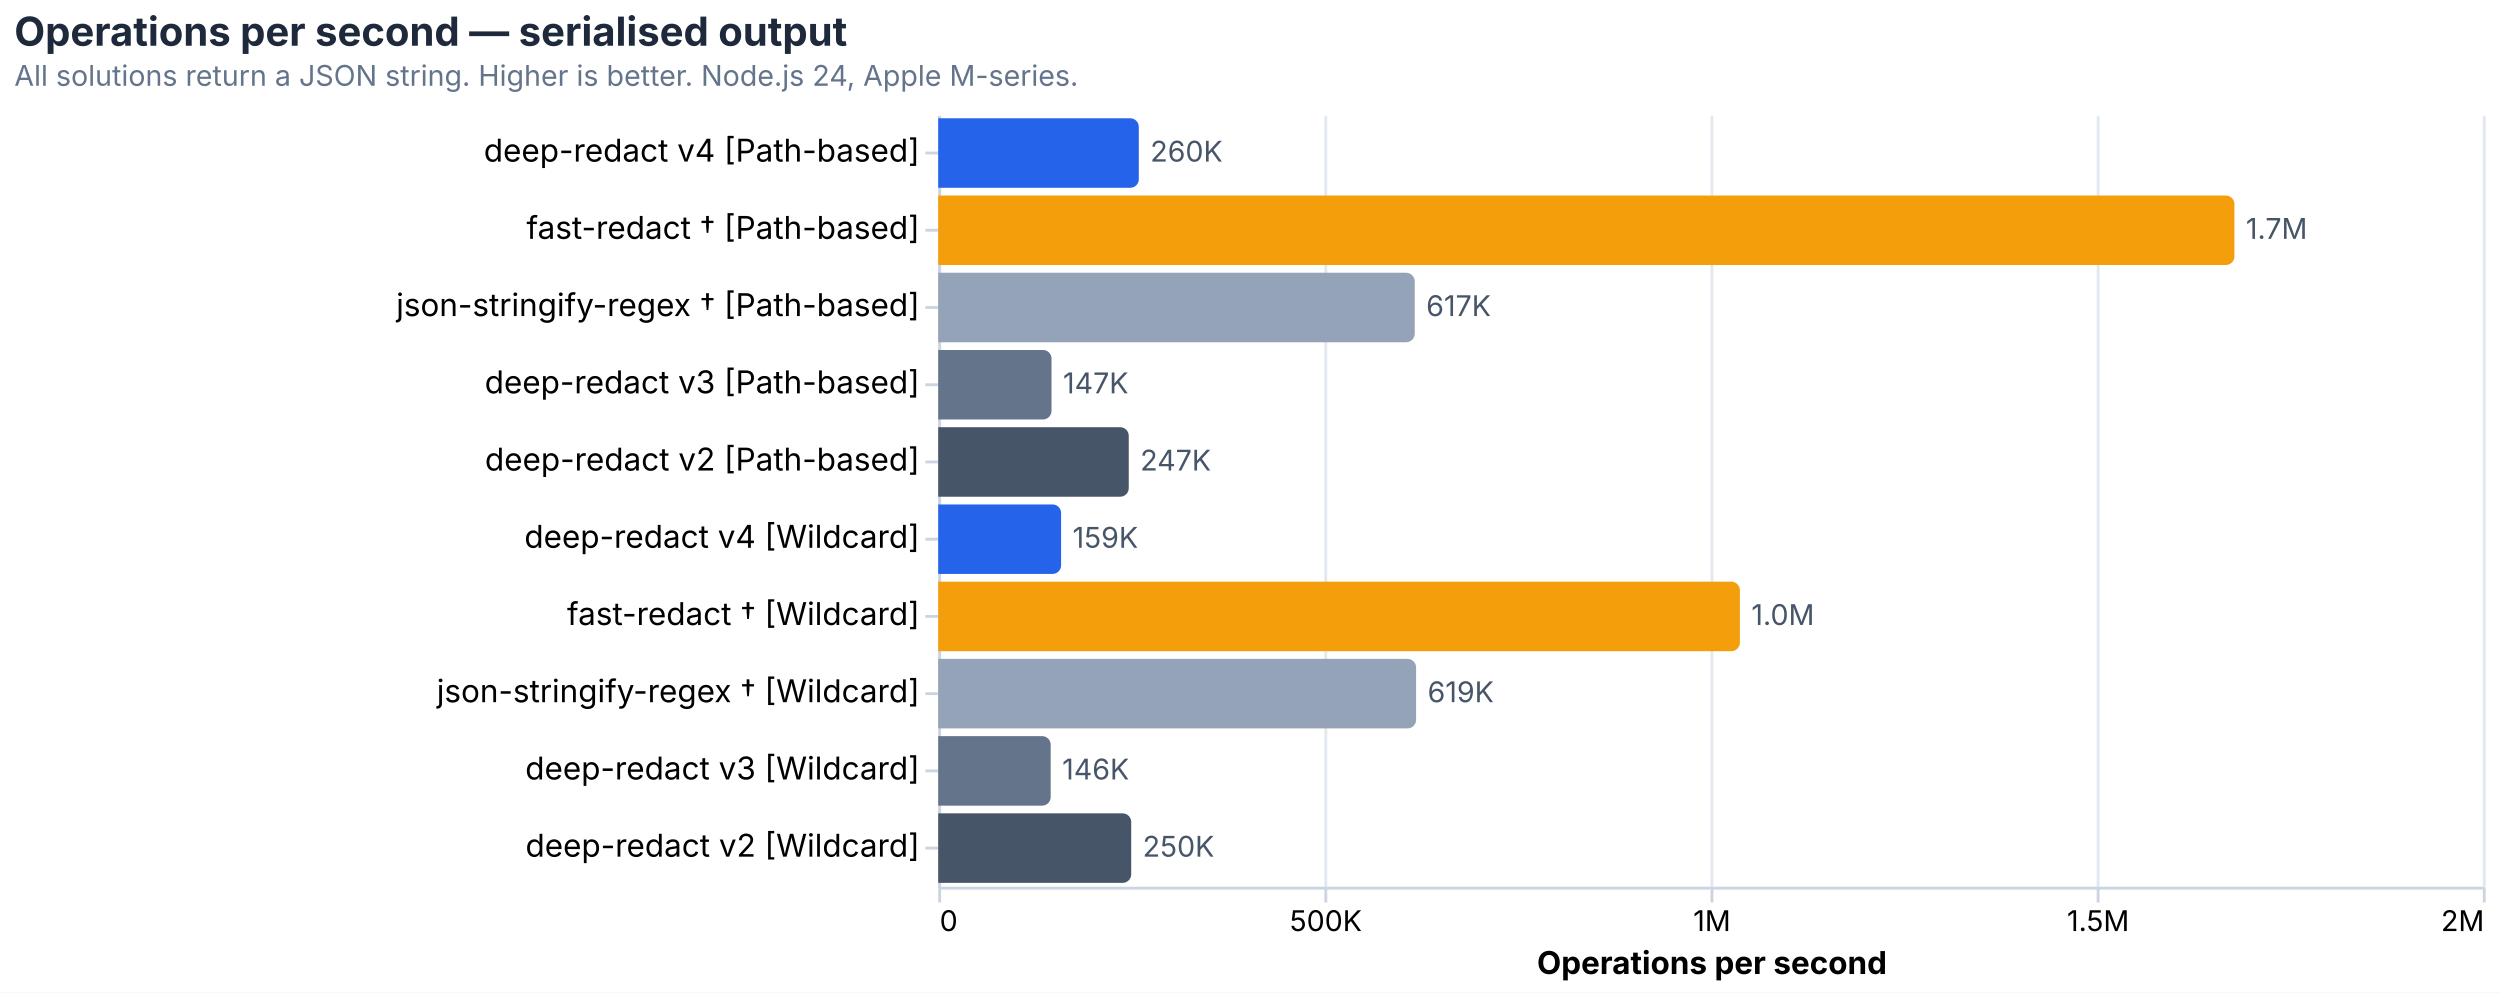
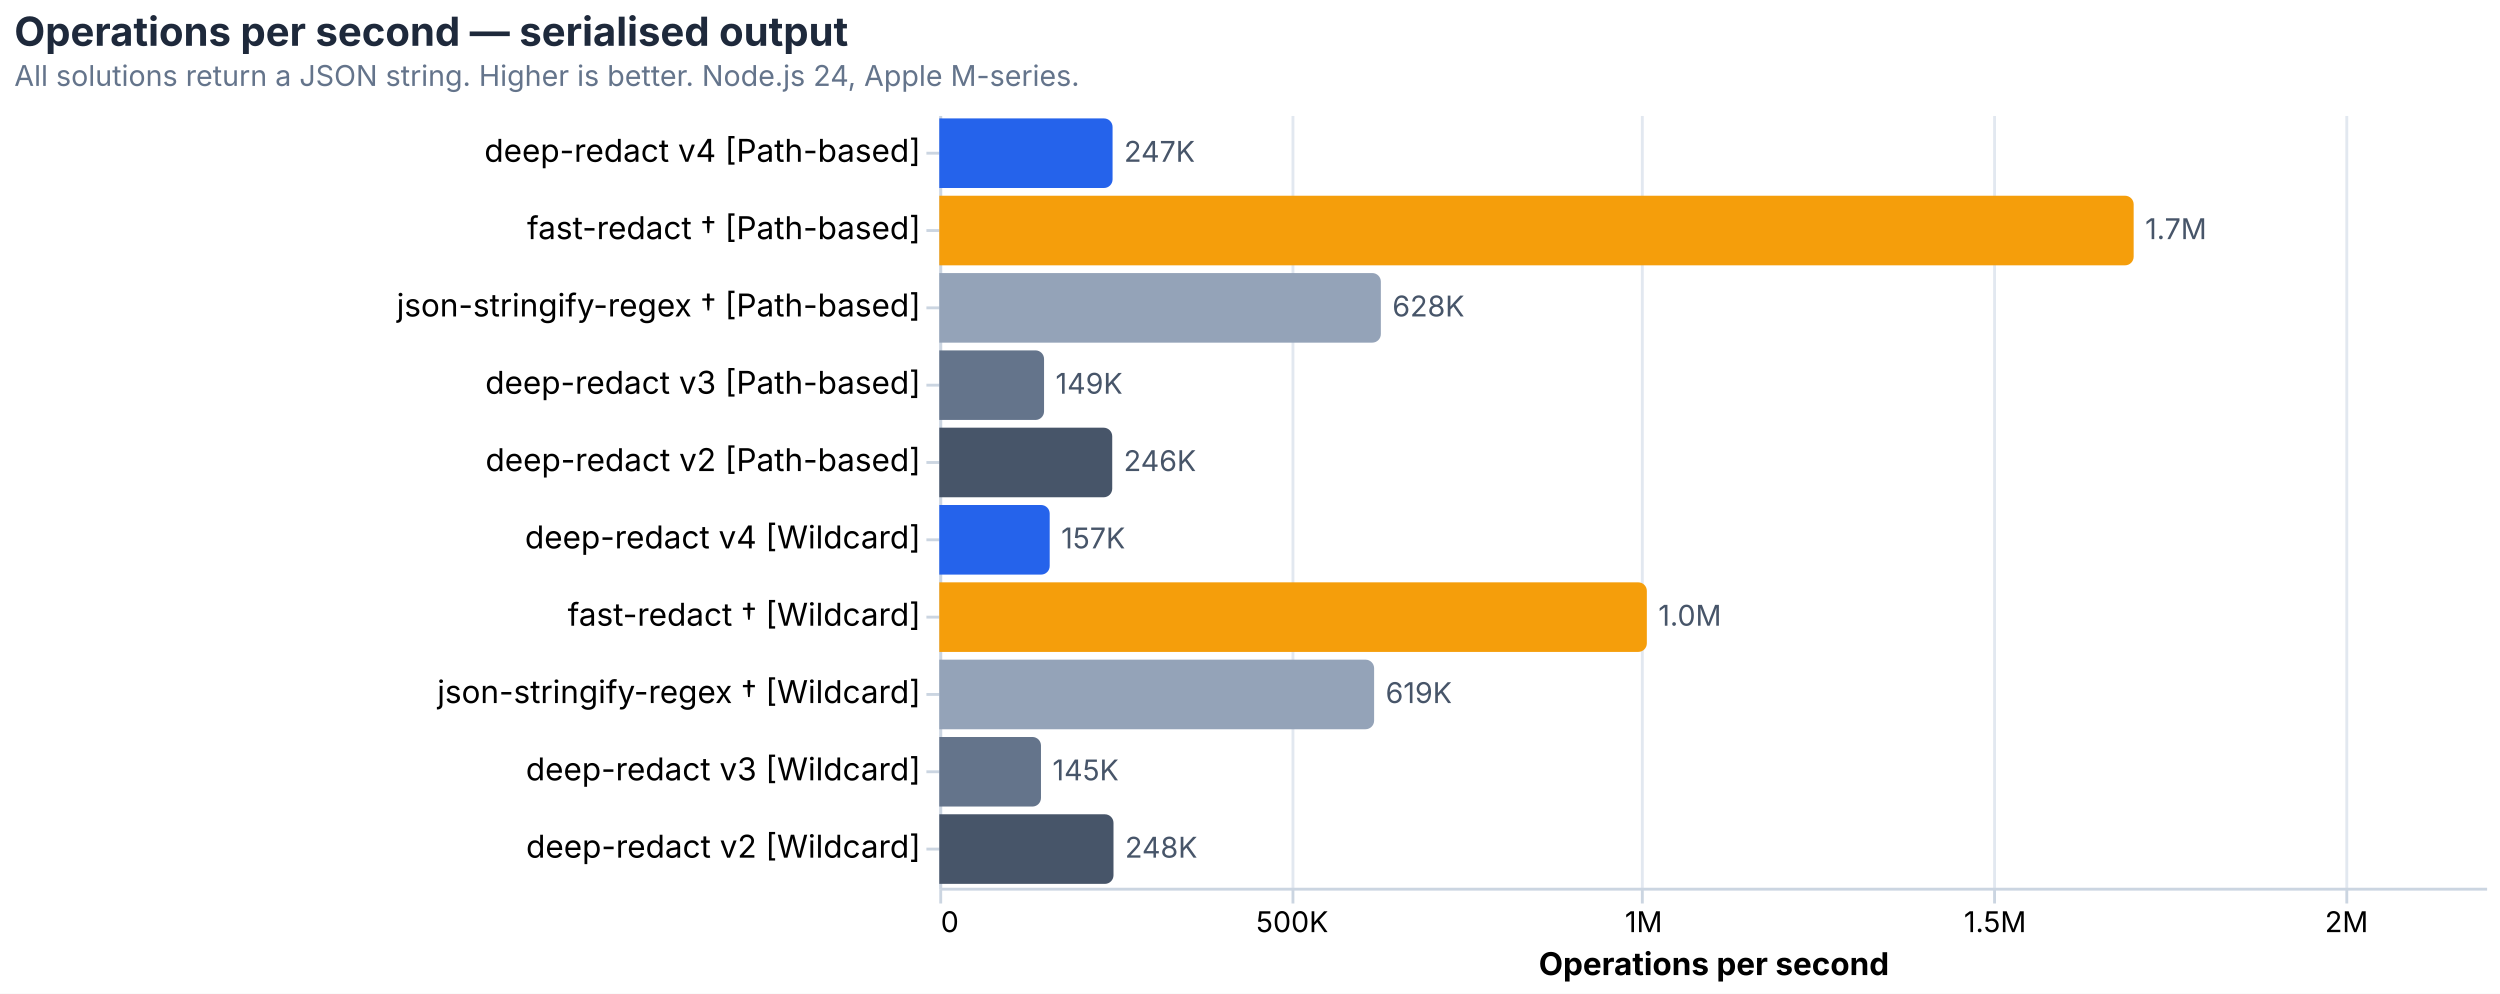
- <svg xmlns="http://www.w3.org/2000/svg" version="1.1" class="marks" width="874" height="347" viewBox="0 0 874 347">
-   <rect width="874" height="347" fill="white" />
+ <svg xmlns="http://www.w3.org/2000/svg" version="1.1" class="marks" width="873" height="347" viewBox="0 0 873 347">
+   <rect width="873" height="347" fill="white" />
  <g fill="none" stroke-miterlimit="10" transform="translate(328,40)">
    <g class="mark-group role-frame root" role="graphics-object" aria-roledescription="group mark container">
      <g transform="translate(0,0)">
        <path class="background" aria-hidden="true" d="M0,0h540v270h-540Z" />
        <g>
          <g class="mark-group role-axis" aria-hidden="true">
            <g transform="translate(0.5,270.5)">
              <path class="background" aria-hidden="true" d="M0,0h0v0h0Z" pointer-events="none" />
              <g>
                <g class="mark-rule role-axis-grid" pointer-events="none">
                  <line transform="translate(0,0)" x2="0" y2="-270" stroke="#e2e8f0" stroke-width="1" opacity="1" />
-                   <line transform="translate(135,0)" x2="0" y2="-270" stroke="#e2e8f0" stroke-width="1" opacity="1" />
-                   <line transform="translate(270,0)" x2="0" y2="-270" stroke="#e2e8f0" stroke-width="1" opacity="1" />
-                   <line transform="translate(405,0)" x2="0" y2="-270" stroke="#e2e8f0" stroke-width="1" opacity="1" />
-                   <line transform="translate(540,0)" x2="0" y2="-270" stroke="#e2e8f0" stroke-width="1" opacity="1" />
+                   <line transform="translate(123,0)" x2="0" y2="-270" stroke="#e2e8f0" stroke-width="1" opacity="1" />
+                   <line transform="translate(245,0)" x2="0" y2="-270" stroke="#e2e8f0" stroke-width="1" opacity="1" />
+                   <line transform="translate(368,0)" x2="0" y2="-270" stroke="#e2e8f0" stroke-width="1" opacity="1" />
+                   <line transform="translate(491,0)" x2="0" y2="-270" stroke="#e2e8f0" stroke-width="1" opacity="1" />
                </g>
              </g>
              <path class="foreground" aria-hidden="true" d="" pointer-events="none" display="none" />
            </g>
          </g>
-           <g class="mark-group role-axis" role="graphics-symbol" aria-roledescription="axis" aria-label="X-axis titled 'Operations per second' for a linear scale with values from 0 to 2,000,000">
+           <g class="mark-group role-axis" role="graphics-symbol" aria-roledescription="axis" aria-label="X-axis titled 'Operations per second' for a linear scale with values from 0 to 2,200,000">
            <g transform="translate(0.5,270.5)">
              <path class="background" aria-hidden="true" d="M0,0h0v0h0Z" pointer-events="none" />
              <g>
                <g class="mark-rule role-axis-tick" pointer-events="none">
                  <line transform="translate(0,0)" x2="0" y2="5" stroke="#cbd5e1" stroke-width="1" opacity="1" />
-                   <line transform="translate(135,0)" x2="0" y2="5" stroke="#cbd5e1" stroke-width="1" opacity="1" />
-                   <line transform="translate(270,0)" x2="0" y2="5" stroke="#cbd5e1" stroke-width="1" opacity="1" />
-                   <line transform="translate(405,0)" x2="0" y2="5" stroke="#cbd5e1" stroke-width="1" opacity="1" />
-                   <line transform="translate(540,0)" x2="0" y2="5" stroke="#cbd5e1" stroke-width="1" opacity="1" />
+                   <line transform="translate(123,0)" x2="0" y2="5" stroke="#cbd5e1" stroke-width="1" opacity="1" />
+                   <line transform="translate(245,0)" x2="0" y2="5" stroke="#cbd5e1" stroke-width="1" opacity="1" />
+                   <line transform="translate(368,0)" x2="0" y2="5" stroke="#cbd5e1" stroke-width="1" opacity="1" />
+                   <line transform="translate(491,0)" x2="0" y2="5" stroke="#cbd5e1" stroke-width="1" opacity="1" />
                </g>
                <g class="mark-text role-axis-label" pointer-events="none">
                  <text text-anchor="start" transform="translate(0,15)" font-family="system-ui, -apple-system, sans-serif" font-size="10px" fill="#000" opacity="1">0</text>
-                   <text text-anchor="middle" transform="translate(135,15)" font-family="system-ui, -apple-system, sans-serif" font-size="10px" fill="#000" opacity="1">500K</text>
-                   <text text-anchor="middle" transform="translate(270,15)" font-family="system-ui, -apple-system, sans-serif" font-size="10px" fill="#000" opacity="1">1M</text>
-                   <text text-anchor="middle" transform="translate(405,15)" font-family="system-ui, -apple-system, sans-serif" font-size="10px" fill="#000" opacity="1">1.5M</text>
-                   <text text-anchor="end" transform="translate(540,15)" font-family="system-ui, -apple-system, sans-serif" font-size="10px" fill="#000" opacity="1">2M</text>
+                   <text text-anchor="middle" transform="translate(122.7273,15)" font-family="system-ui, -apple-system, sans-serif" font-size="10px" fill="#000" opacity="1">500K</text>
+                   <text text-anchor="middle" transform="translate(245.4545,15)" font-family="system-ui, -apple-system, sans-serif" font-size="10px" fill="#000" opacity="1">1M</text>
+                   <text text-anchor="middle" transform="translate(368.1818,15)" font-family="system-ui, -apple-system, sans-serif" font-size="10px" fill="#000" opacity="1">1.5M</text>
+                   <text text-anchor="middle" transform="translate(490.9091,15)" font-family="system-ui, -apple-system, sans-serif" font-size="10px" fill="#000" opacity="1">2M</text>
                </g>
                <g class="mark-rule role-axis-domain" pointer-events="none">
                  <line transform="translate(0,0)" x2="540" y2="0" stroke="#cbd5e1" stroke-width="1" opacity="1" />
                </g>
                <g class="mark-text role-axis-title" pointer-events="none">
                  <text text-anchor="middle" transform="translate(270,30)" font-family="system-ui, -apple-system, sans-serif" font-size="11px" font-weight="bold" fill="#000" opacity="1">Operations per second</text>
                </g>
              </g>
              <path class="foreground" aria-hidden="true" d="" pointer-events="none" display="none" />
            </g>
          </g>
          <g class="mark-group role-axis" role="graphics-symbol" aria-roledescription="axis" aria-label="Y-axis for a discrete scale with 10 values: deep-redact v4  [Path-based], fast-redact †  [Path-based], json-stringify-regex †  [Path-based], deep-redact v3  [Path-based], deep-redact v2  [Path-based], ending with deep-redact v2  [Wildcard]">
            <g transform="translate(0.5,0.5)">
              <path class="background" aria-hidden="true" d="M0,0h0v0h0Z" pointer-events="none" />
              <g>
                <g class="mark-rule role-axis-tick" pointer-events="none">
                  <line transform="translate(0,13)" x2="-5" y2="0" stroke="#cbd5e1" stroke-width="1" opacity="1" />
                  <line transform="translate(0,40)" x2="-5" y2="0" stroke="#cbd5e1" stroke-width="1" opacity="1" />
                  <line transform="translate(0,67)" x2="-5" y2="0" stroke="#cbd5e1" stroke-width="1" opacity="1" />
                  <line transform="translate(0,94)" x2="-5" y2="0" stroke="#cbd5e1" stroke-width="1" opacity="1" />
                  <line transform="translate(0,121)" x2="-5" y2="0" stroke="#cbd5e1" stroke-width="1" opacity="1" />
                  <line transform="translate(0,148)" x2="-5" y2="0" stroke="#cbd5e1" stroke-width="1" opacity="1" />
                  <line transform="translate(0,175)" x2="-5" y2="0" stroke="#cbd5e1" stroke-width="1" opacity="1" />
                  <line transform="translate(0,202)" x2="-5" y2="0" stroke="#cbd5e1" stroke-width="1" opacity="1" />
                  <line transform="translate(0,229)" x2="-5" y2="0" stroke="#cbd5e1" stroke-width="1" opacity="1" />
                  <line transform="translate(0,256)" x2="-5" y2="0" stroke="#cbd5e1" stroke-width="1" opacity="1" />
                </g>
                <g class="mark-text role-axis-label" pointer-events="none">
                  <text text-anchor="end" transform="translate(-7,16)" font-family="system-ui, -apple-system, sans-serif" font-size="11px" fill="#000" opacity="1">deep-redact v4  [Path-based]</text>
                  <text text-anchor="end" transform="translate(-7,43)" font-family="system-ui, -apple-system, sans-serif" font-size="11px" fill="#000" opacity="1">fast-redact †  [Path-based]</text>
                  <text text-anchor="end" transform="translate(-7,70)" font-family="system-ui, -apple-system, sans-serif" font-size="11px" fill="#000" opacity="1">json-stringify-regex †  [Path-based]</text>
                  <text text-anchor="end" transform="translate(-7,97)" font-family="system-ui, -apple-system, sans-serif" font-size="11px" fill="#000" opacity="1">deep-redact v3  [Path-based]</text>
                  <text text-anchor="end" transform="translate(-7,124)" font-family="system-ui, -apple-system, sans-serif" font-size="11px" fill="#000" opacity="1">deep-redact v2  [Path-based]</text>
                  <text text-anchor="end" transform="translate(-7,151)" font-family="system-ui, -apple-system, sans-serif" font-size="11px" fill="#000" opacity="1">deep-redact v4  [Wildcard]</text>
                  <text text-anchor="end" transform="translate(-7,178)" font-family="system-ui, -apple-system, sans-serif" font-size="11px" fill="#000" opacity="1">fast-redact †  [Wildcard]</text>
                  <text text-anchor="end" transform="translate(-7,205)" font-family="system-ui, -apple-system, sans-serif" font-size="11px" fill="#000" opacity="1">json-stringify-regex †  [Wildcard]</text>
                  <text text-anchor="end" transform="translate(-7,232)" font-family="system-ui, -apple-system, sans-serif" font-size="11px" fill="#000" opacity="1">deep-redact v3  [Wildcard]</text>
                  <text text-anchor="end" transform="translate(-7,259)" font-family="system-ui, -apple-system, sans-serif" font-size="11px" fill="#000" opacity="1">deep-redact v2  [Wildcard]</text>
                </g>
                <g class="mark-rule role-axis-domain" pointer-events="none">
                  <line transform="translate(0,0)" x2="0" y2="270" stroke="#cbd5e1" stroke-width="1" opacity="1" />
                </g>
              </g>
              <path class="foreground" aria-hidden="true" d="" pointer-events="none" display="none" />
            </g>
          </g>
          <g class="mark-group role-scope" role="graphics-object" aria-roledescription="group mark container">
            <g transform="translate(0,1.35)">
-               <path class="background" aria-hidden="true" d="M0,0L67.125,0C68.781,0,70.125,1.344,70.125,3L70.125,21.3C70.125,22.956,68.781,24.3,67.125,24.3L0,24.3C0,24.3,0,24.3,0,24.3L0,0C0,0,0,0,0,0Z" />
+               <path class="background" aria-hidden="true" d="M0,0L57.51,0C59.166,0,60.51,1.344,60.51,3L60.51,21.3C60.51,22.956,59.166,24.3,57.51,24.3L0,24.3C0,24.3,0,24.3,0,24.3L0,0C0,0,0,0,0,0Z" />
              <g clip-path="url(#clip9)">
                <g class="mark-group role-scope" role="graphics-object" aria-roledescription="group mark container">
                  <g transform="translate(0,0)">
                    <path class="background" aria-hidden="true" d="M0,0h0v24.3h0Z" />
                    <g>
                      <g class="mark-rect role-mark layer_0_marks" role="graphics-object" aria-roledescription="rect mark container">
-                         <path aria-label="Operations per second: 259724; yLabel: deep-redact v4  [Path-based]; colour: #2563eb" role="graphics-symbol" aria-roledescription="bar" d="M0,0h70.125v24.3h-70.125Z" fill="#2563eb" />
+                         <path aria-label="Operations per second: 246523; yLabel: deep-redact v4  [Path-based]; colour: #2563eb" role="graphics-symbol" aria-roledescription="bar" d="M0,0h60.51v24.3h-60.51Z" fill="#2563eb" />
                      </g>
                    </g>
                    <path class="foreground" aria-hidden="true" d="" display="none" />
                  </g>
                </g>
              </g>
              <path class="foreground" aria-hidden="true" d="" display="none" />
            </g>
            <g transform="translate(0,28.35)">
-               <path class="background" aria-hidden="true" d="M0,0L450.154,0C451.81,0,453.154,1.344,453.154,3L453.154,21.3C453.154,22.956,451.81,24.3,450.154,24.3L0,24.3C0,24.3,0,24.3,0,24.3L0,0C0,0,0,0,0,0Z" />
+               <path class="background" aria-hidden="true" d="M0,0L414.074,0C415.729,0,417.074,1.344,417.074,3L417.074,21.3C417.074,22.956,415.729,24.3,414.074,24.3L0,24.3C0,24.3,0,24.3,0,24.3L0,0C0,0,0,0,0,0Z" />
              <g clip-path="url(#clip10)">
                <g class="mark-group role-scope" role="graphics-object" aria-roledescription="group mark container">
                  <g transform="translate(0,0)">
                    <path class="background" aria-hidden="true" d="M0,0h0v24.3h0Z" />
                    <g>
                      <g class="mark-rect role-mark layer_0_marks" role="graphics-object" aria-roledescription="rect mark container">
-                         <path aria-label="Operations per second: 1678348; yLabel: fast-redact †  [Path-based]; colour: #f59e0b" role="graphics-symbol" aria-roledescription="bar" d="M0,0h453.154v24.3h-453.154Z" fill="#f59e0b" />
+                         <path aria-label="Operations per second: 1699189; yLabel: fast-redact †  [Path-based]; colour: #f59e0b" role="graphics-symbol" aria-roledescription="bar" d="M0,0h417.074v24.3h-417.074Z" fill="#f59e0b" />
                      </g>
                    </g>
                    <path class="foreground" aria-hidden="true" d="" display="none" />
                  </g>
                </g>
              </g>
              <path class="foreground" aria-hidden="true" d="" display="none" />
            </g>
            <g transform="translate(0,55.35)">
-               <path class="background" aria-hidden="true" d="M0,0L163.59,0C165.246,0,166.59,1.344,166.59,3L166.59,21.3C166.59,22.956,165.246,24.3,163.59,24.3L0,24.3C0,24.3,0,24.3,0,24.3L0,0C0,0,0,0,0,0Z" />
+               <path class="background" aria-hidden="true" d="M0,0L151.195,0C152.851,0,154.195,1.344,154.195,3L154.195,21.3C154.195,22.956,152.851,24.3,151.195,24.3L0,24.3C0,24.3,0,24.3,0,24.3L0,0C0,0,0,0,0,0Z" />
              <g clip-path="url(#clip11)">
                <g class="mark-group role-scope" role="graphics-object" aria-roledescription="group mark container">
                  <g transform="translate(0,0)">
                    <path class="background" aria-hidden="true" d="M0,0h0v24.3h0Z" />
                    <g>
                      <g class="mark-rect role-mark layer_0_marks" role="graphics-object" aria-roledescription="rect mark container">
-                         <path aria-label="Operations per second: 617001; yLabel: json-stringify-regex †  [Path-based]; colour: #94a3b8" role="graphics-symbol" aria-roledescription="bar" d="M0,0h166.59v24.3h-166.59Z" fill="#94a3b8" />
+                         <path aria-label="Operations per second: 628203; yLabel: json-stringify-regex †  [Path-based]; colour: #94a3b8" role="graphics-symbol" aria-roledescription="bar" d="M0,0h154.195v24.3h-154.195Z" fill="#94a3b8" />
                      </g>
                    </g>
                    <path class="foreground" aria-hidden="true" d="" display="none" />
                  </g>
                </g>
              </g>
              <path class="foreground" aria-hidden="true" d="" display="none" />
            </g>
            <g transform="translate(0,82.35)">
-               <path class="background" aria-hidden="true" d="M0,0L36.608,0C38.264,0,39.608,1.344,39.608,3L39.608,21.3C39.608,22.956,38.264,24.3,36.608,24.3L0,24.3C0,24.3,0,24.3,0,24.3L0,0C0,0,0,0,0,0Z" />
+               <path class="background" aria-hidden="true" d="M0,0L33.583,0C35.239,0,36.583,1.344,36.583,3L36.583,21.3C36.583,22.956,35.239,24.3,33.583,24.3L0,24.3C0,24.3,0,24.3,0,24.3L0,0C0,0,0,0,0,0Z" />
              <g clip-path="url(#clip12)">
                <g class="mark-group role-scope" role="graphics-object" aria-roledescription="group mark container">
                  <g transform="translate(0,0)">
                    <path class="background" aria-hidden="true" d="M0,0h0v24.3h0Z" />
                    <g>
                      <g class="mark-rect role-mark layer_0_marks" role="graphics-object" aria-roledescription="rect mark container">
-                         <path aria-label="Operations per second: 146696; yLabel: deep-redact v3  [Path-based]; colour: #64748b" role="graphics-symbol" aria-roledescription="bar" d="M0,0h39.608v24.3h-39.608Z" fill="#64748b" />
+                         <path aria-label="Operations per second: 149041; yLabel: deep-redact v3  [Path-based]; colour: #64748b" role="graphics-symbol" aria-roledescription="bar" d="M0,0h36.583v24.3h-36.583Z" fill="#64748b" />
                      </g>
                    </g>
                    <path class="foreground" aria-hidden="true" d="" display="none" />
                  </g>
                </g>
              </g>
              <path class="foreground" aria-hidden="true" d="" display="none" />
            </g>
            <g transform="translate(0,109.35)">
-               <path class="background" aria-hidden="true" d="M0,0L63.612,0C65.268,0,66.612,1.344,66.612,3L66.612,21.3C66.612,22.956,65.268,24.3,63.612,24.3L0,24.3C0,24.3,0,24.3,0,24.3L0,0C0,0,0,0,0,0Z" />
+               <path class="background" aria-hidden="true" d="M0,0L57.389,0C59.044,0,60.389,1.344,60.389,3L60.389,21.3C60.389,22.956,59.044,24.3,57.389,24.3L0,24.3C0,24.3,0,24.3,0,24.3L0,0C0,0,0,0,0,0Z" />
              <g clip-path="url(#clip13)">
                <g class="mark-group role-scope" role="graphics-object" aria-roledescription="group mark container">
                  <g transform="translate(0,0)">
                    <path class="background" aria-hidden="true" d="M0,0h0v24.3h0Z" />
                    <g>
                      <g class="mark-rect role-mark layer_0_marks" role="graphics-object" aria-roledescription="rect mark container">
-                         <path aria-label="Operations per second: 246712; yLabel: deep-redact v2  [Path-based]; colour: #475569" role="graphics-symbol" aria-roledescription="bar" d="M0,0h66.612v24.3h-66.612Z" fill="#475569" />
+                         <path aria-label="Operations per second: 246028; yLabel: deep-redact v2  [Path-based]; colour: #475569" role="graphics-symbol" aria-roledescription="bar" d="M0,0h60.389v24.3h-60.389Z" fill="#475569" />
                      </g>
                    </g>
                    <path class="foreground" aria-hidden="true" d="" display="none" />
                  </g>
                </g>
              </g>
              <path class="foreground" aria-hidden="true" d="" display="none" />
            </g>
            <g transform="translate(0,136.35)">
-               <path class="background" aria-hidden="true" d="M0,0L39.961,0C41.617,0,42.961,1.344,42.961,3L42.961,21.3C42.961,22.956,41.617,24.3,39.961,24.3L0,24.3C0,24.3,0,24.3,0,24.3L0,0C0,0,0,0,0,0Z" />
+               <path class="background" aria-hidden="true" d="M0,0L35.555,0C37.211,0,38.555,1.344,38.555,3L38.555,21.3C38.555,22.956,37.211,24.3,35.555,24.3L0,24.3C0,24.3,0,24.3,0,24.3L0,0C0,0,0,0,0,0Z" />
              <g clip-path="url(#clip14)">
                <g class="mark-group role-scope" role="graphics-object" aria-roledescription="group mark container">
                  <g transform="translate(0,0)">
                    <path class="background" aria-hidden="true" d="M0,0h0v24.3h0Z" />
                    <g>
                      <g class="mark-rect role-mark layer_0_marks" role="graphics-object" aria-roledescription="rect mark container">
-                         <path aria-label="Operations per second: 159116; yLabel: deep-redact v4  [Wildcard]; colour: #2563eb" role="graphics-symbol" aria-roledescription="bar" d="M0,0h42.961v24.3h-42.961Z" fill="#2563eb" />
+                         <path aria-label="Operations per second: 157077; yLabel: deep-redact v4  [Wildcard]; colour: #2563eb" role="graphics-symbol" aria-roledescription="bar" d="M0,0h38.555v24.3h-38.555Z" fill="#2563eb" />
                      </g>
                    </g>
                    <path class="foreground" aria-hidden="true" d="" display="none" />
                  </g>
                </g>
              </g>
              <path class="foreground" aria-hidden="true" d="" display="none" />
            </g>
            <g transform="translate(0,163.35)">
-               <path class="background" aria-hidden="true" d="M0,0L277.271,0C278.927,0,280.271,1.344,280.271,3L280.271,21.3C280.271,22.956,278.927,24.3,277.271,24.3L0,24.3C0,24.3,0,24.3,0,24.3L0,0C0,0,0,0,0,0Z" />
+               <path class="background" aria-hidden="true" d="M0,0L244.079,0C245.735,0,247.079,1.344,247.079,3L247.079,21.3C247.079,22.956,245.735,24.3,244.079,24.3L0,24.3C0,24.3,0,24.3,0,24.3L0,0C0,0,0,0,0,0Z" />
              <g clip-path="url(#clip15)">
                <g class="mark-group role-scope" role="graphics-object" aria-roledescription="group mark container">
                  <g transform="translate(0,0)">
                    <path class="background" aria-hidden="true" d="M0,0h0v24.3h0Z" />
                    <g>
                      <g class="mark-rect role-mark layer_0_marks" role="graphics-object" aria-roledescription="rect mark container">
-                         <path aria-label="Operations per second: 1038042; yLabel: fast-redact †  [Wildcard]; colour: #f59e0b" role="graphics-symbol" aria-roledescription="bar" d="M0,0h280.271v24.3h-280.271Z" fill="#f59e0b" />
+                         <path aria-label="Operations per second: 1006618; yLabel: fast-redact †  [Wildcard]; colour: #f59e0b" role="graphics-symbol" aria-roledescription="bar" d="M0,0h247.079v24.3h-247.079Z" fill="#f59e0b" />
                      </g>
                    </g>
                    <path class="foreground" aria-hidden="true" d="" display="none" />
                  </g>
                </g>
              </g>
              <path class="foreground" aria-hidden="true" d="" display="none" />
            </g>
            <g transform="translate(0,190.35)">
-               <path class="background" aria-hidden="true" d="M0,0L164.072,0C165.728,0,167.072,1.344,167.072,3L167.072,21.3C167.072,22.956,165.728,24.3,164.072,24.3L0,24.3C0,24.3,0,24.3,0,24.3L0,0C0,0,0,0,0,0Z" />
+               <path class="background" aria-hidden="true" d="M0,0L148.84,0C150.496,0,151.84,1.344,151.84,3L151.84,21.3C151.84,22.956,150.496,24.3,148.84,24.3L0,24.3C0,24.3,0,24.3,0,24.3L0,0C0,0,0,0,0,0Z" />
              <g clip-path="url(#clip16)">
                <g class="mark-group role-scope" role="graphics-object" aria-roledescription="group mark container">
                  <g transform="translate(0,0)">
                    <path class="background" aria-hidden="true" d="M0,0h0v24.3h0Z" />
                    <g>
                      <g class="mark-rect role-mark layer_0_marks" role="graphics-object" aria-roledescription="rect mark container">
-                         <path aria-label="Operations per second: 618786; yLabel: json-stringify-regex †  [Wildcard]; colour: #94a3b8" role="graphics-symbol" aria-roledescription="bar" d="M0,0h167.072v24.3h-167.072Z" fill="#94a3b8" />
+                         <path aria-label="Operations per second: 618607; yLabel: json-stringify-regex †  [Wildcard]; colour: #94a3b8" role="graphics-symbol" aria-roledescription="bar" d="M0,0h151.84v24.3h-151.84Z" fill="#94a3b8" />
                      </g>
                    </g>
                    <path class="foreground" aria-hidden="true" d="" display="none" />
                  </g>
                </g>
              </g>
              <path class="foreground" aria-hidden="true" d="" display="none" />
            </g>
            <g transform="translate(0,217.35)">
-               <path class="background" aria-hidden="true" d="M0,0L36.325,0C37.981,0,39.325,1.344,39.325,3L39.325,21.3C39.325,22.956,37.981,24.3,36.325,24.3L0,24.3C0,24.3,0,24.3,0,24.3L0,0C0,0,0,0,0,0Z" />
+               <path class="background" aria-hidden="true" d="M0,0L32.51,0C34.166,0,35.51,1.344,35.51,3L35.51,21.3C35.51,22.956,34.166,24.3,32.51,24.3L0,24.3C0,24.3,0,24.3,0,24.3L0,0C0,0,0,0,0,0Z" />
              <g clip-path="url(#clip17)">
                <g class="mark-group role-scope" role="graphics-object" aria-roledescription="group mark container">
                  <g transform="translate(0,0)">
                    <path class="background" aria-hidden="true" d="M0,0h0v24.3h0Z" />
                    <g>
                      <g class="mark-rect role-mark layer_0_marks" role="graphics-object" aria-roledescription="rect mark container">
-                         <path aria-label="Operations per second: 145649; yLabel: deep-redact v3  [Wildcard]; colour: #64748b" role="graphics-symbol" aria-roledescription="bar" d="M0,0h39.325v24.3h-39.325Z" fill="#64748b" />
+                         <path aria-label="Operations per second: 144671; yLabel: deep-redact v3  [Wildcard]; colour: #64748b" role="graphics-symbol" aria-roledescription="bar" d="M0,0h35.51v24.3h-35.51Z" fill="#64748b" />
                      </g>
                    </g>
                    <path class="foreground" aria-hidden="true" d="" display="none" />
                  </g>
                </g>
              </g>
              <path class="foreground" aria-hidden="true" d="" display="none" />
            </g>
            <g transform="translate(0,244.35)">
-               <path class="background" aria-hidden="true" d="M0,0L64.469,0C66.125,0,67.469,1.344,67.469,3L67.469,21.3C67.469,22.956,66.125,24.3,64.469,24.3L0,24.3C0,24.3,0,24.3,0,24.3L0,0C0,0,0,0,0,0Z" />
+               <path class="background" aria-hidden="true" d="M0,0L57.833,0C59.489,0,60.833,1.344,60.833,3L60.833,21.3C60.833,22.956,59.489,24.3,57.833,24.3L0,24.3C0,24.3,0,24.3,0,24.3L0,0C0,0,0,0,0,0Z" />
              <g clip-path="url(#clip18)">
                <g class="mark-group role-scope" role="graphics-object" aria-roledescription="group mark container">
                  <g transform="translate(0,0)">
                    <path class="background" aria-hidden="true" d="M0,0h0v24.3h0Z" />
                    <g>
                      <g class="mark-rect role-mark layer_0_marks" role="graphics-object" aria-roledescription="rect mark container">
-                         <path aria-label="Operations per second: 249886; yLabel: deep-redact v2  [Wildcard]; colour: #475569" role="graphics-symbol" aria-roledescription="bar" d="M0,0h67.469v24.3h-67.469Z" fill="#475569" />
+                         <path aria-label="Operations per second: 247838; yLabel: deep-redact v2  [Wildcard]; colour: #475569" role="graphics-symbol" aria-roledescription="bar" d="M0,0h60.833v24.3h-60.833Z" fill="#475569" />
                      </g>
                    </g>
                    <path class="foreground" aria-hidden="true" d="" display="none" />
                  </g>
                </g>
              </g>
              <path class="foreground" aria-hidden="true" d="" display="none" />
            </g>
          </g>
          <g class="mark-text role-mark layer_1_marks" role="graphics-object" aria-roledescription="text mark container">
-             <text aria-label="ops: 259724; yLabel: deep-redact v4  [Path-based]; opsLabel: 260K" role="graphics-symbol" aria-roledescription="text mark" text-anchor="start" transform="translate(74.12548,16.5)" font-family="system-ui, -apple-system, sans-serif" font-size="10px" fill="#475569">260K</text>
-             <text aria-label="ops: 1678348; yLabel: fast-redact †  [Path-based]; opsLabel: 1.7M" role="graphics-symbol" aria-roledescription="text mark" text-anchor="start" transform="translate(457.154,43.5)" font-family="system-ui, -apple-system, sans-serif" font-size="10px" fill="#475569">1.7M</text>
-             <text aria-label="ops: 617001; yLabel: json-stringify-regex †  [Path-based]; opsLabel: 617K" role="graphics-symbol" aria-roledescription="text mark" text-anchor="start" transform="translate(170.5903,70.5)" font-family="system-ui, -apple-system, sans-serif" font-size="10px" fill="#475569">617K</text>
-             <text aria-label="ops: 146696; yLabel: deep-redact v3  [Path-based]; opsLabel: 147K" role="graphics-symbol" aria-roledescription="text mark" text-anchor="start" transform="translate(43.60792,97.5)" font-family="system-ui, -apple-system, sans-serif" font-size="10px" fill="#475569">147K</text>
-             <text aria-label="ops: 246712; yLabel: deep-redact v2  [Path-based]; opsLabel: 247K" role="graphics-symbol" aria-roledescription="text mark" text-anchor="start" transform="translate(70.61224,124.5)" font-family="system-ui, -apple-system, sans-serif" font-size="10px" fill="#475569">247K</text>
-             <text aria-label="ops: 159116; yLabel: deep-redact v4  [Wildcard]; opsLabel: 159K" role="graphics-symbol" aria-roledescription="text mark" text-anchor="start" transform="translate(46.96132,151.5)" font-family="system-ui, -apple-system, sans-serif" font-size="10px" fill="#475569">159K</text>
-             <text aria-label="ops: 1038042; yLabel: fast-redact †  [Wildcard]; opsLabel: 1.0M" role="graphics-symbol" aria-roledescription="text mark" text-anchor="start" transform="translate(284.2713,178.5)" font-family="system-ui, -apple-system, sans-serif" font-size="10px" fill="#475569">1.0M</text>
-             <text aria-label="ops: 618786; yLabel: json-stringify-regex †  [Wildcard]; opsLabel: 619K" role="graphics-symbol" aria-roledescription="text mark" text-anchor="start" transform="translate(171.0722,205.5)" font-family="system-ui, -apple-system, sans-serif" font-size="10px" fill="#475569">619K</text>
-             <text aria-label="ops: 145649; yLabel: deep-redact v3  [Wildcard]; opsLabel: 146K" role="graphics-symbol" aria-roledescription="text mark" text-anchor="start" transform="translate(43.32523,232.5)" font-family="system-ui, -apple-system, sans-serif" font-size="10px" fill="#475569">146K</text>
-             <text aria-label="ops: 249886; yLabel: deep-redact v2  [Wildcard]; opsLabel: 250K" role="graphics-symbol" aria-roledescription="text mark" text-anchor="start" transform="translate(71.46922,259.5)" font-family="system-ui, -apple-system, sans-serif" font-size="10px" fill="#475569">250K</text>
+             <text aria-label="ops: 246523; yLabel: deep-redact v4  [Path-based]; opsLabel: 247K" role="graphics-symbol" aria-roledescription="text mark" text-anchor="start" transform="translate(64.51019,16.5)" font-family="system-ui, -apple-system, sans-serif" font-size="10px" fill="#475569">247K</text>
+             <text aria-label="ops: 1699189; yLabel: fast-redact †  [Path-based]; opsLabel: 1.7M" role="graphics-symbol" aria-roledescription="text mark" text-anchor="start" transform="translate(421.0737,43.5)" font-family="system-ui, -apple-system, sans-serif" font-size="10px" fill="#475569">1.7M</text>
+             <text aria-label="ops: 628203; yLabel: json-stringify-regex †  [Path-based]; opsLabel: 628K" role="graphics-symbol" aria-roledescription="text mark" text-anchor="start" transform="translate(158.1953,70.5)" font-family="system-ui, -apple-system, sans-serif" font-size="10px" fill="#475569">628K</text>
+             <text aria-label="ops: 149041; yLabel: deep-redact v3  [Path-based]; opsLabel: 149K" role="graphics-symbol" aria-roledescription="text mark" text-anchor="start" transform="translate(40.58279,97.5)" font-family="system-ui, -apple-system, sans-serif" font-size="10px" fill="#475569">149K</text>
+             <text aria-label="ops: 246028; yLabel: deep-redact v2  [Path-based]; opsLabel: 246K" role="graphics-symbol" aria-roledescription="text mark" text-anchor="start" transform="translate(64.38869,124.5)" font-family="system-ui, -apple-system, sans-serif" font-size="10px" fill="#475569">246K</text>
+             <text aria-label="ops: 157077; yLabel: deep-redact v4  [Wildcard]; opsLabel: 157K" role="graphics-symbol" aria-roledescription="text mark" text-anchor="start" transform="translate(42.55526,151.5)" font-family="system-ui, -apple-system, sans-serif" font-size="10px" fill="#475569">157K</text>
+             <text aria-label="ops: 1006618; yLabel: fast-redact †  [Wildcard]; opsLabel: 1.0M" role="graphics-symbol" aria-roledescription="text mark" text-anchor="start" transform="translate(251.079,178.5)" font-family="system-ui, -apple-system, sans-serif" font-size="10px" fill="#475569">1.0M</text>
+             <text aria-label="ops: 618607; yLabel: json-stringify-regex †  [Wildcard]; opsLabel: 619K" role="graphics-symbol" aria-roledescription="text mark" text-anchor="start" transform="translate(155.8399,205.5)" font-family="system-ui, -apple-system, sans-serif" font-size="10px" fill="#475569">619K</text>
+             <text aria-label="ops: 144671; yLabel: deep-redact v3  [Wildcard]; opsLabel: 145K" role="graphics-symbol" aria-roledescription="text mark" text-anchor="start" transform="translate(39.51015,232.5)" font-family="system-ui, -apple-system, sans-serif" font-size="10px" fill="#475569">145K</text>
+             <text aria-label="ops: 247838; yLabel: deep-redact v2  [Wildcard]; opsLabel: 248K" role="graphics-symbol" aria-roledescription="text mark" text-anchor="start" transform="translate(64.83296,259.5)" font-family="system-ui, -apple-system, sans-serif" font-size="10px" fill="#475569">248K</text>
          </g>
          <g class="mark-group role-title">
            <g transform="translate(-323,-31)">
              <path class="background" aria-hidden="true" d="M0,0h0v0h0Z" pointer-events="none" />
              <g>
                <g class="mark-text role-title-text" role="graphics-symbol" aria-roledescription="title" aria-label="Title text 'Operations per second — serialised output'" pointer-events="none">
                  <text text-anchor="start" transform="translate(0,7)" font-family="system-ui, -apple-system, sans-serif" font-size="14px" font-weight="bold" fill="#1e293b" opacity="1">Operations per second — serialised output</text>
                </g>
                <g class="mark-text role-title-subtitle" role="graphics-symbol" aria-roledescription="subtitle" aria-label="Subtitle text 'All solutions return a JSON string. Higher is better. Node.js 24, Apple M-series.'" pointer-events="none">
                  <text text-anchor="start" transform="translate(0,21)" font-family="system-ui, -apple-system, sans-serif" font-size="10px" fill="#64748b" opacity="1">All solutions return a JSON string. Higher is better. Node.js 24, Apple M-series.</text>
                </g>
              </g>
              <path class="foreground" aria-hidden="true" d="" pointer-events="none" display="none" />
            </g>
          </g>
        </g>
        <path class="foreground" aria-hidden="true" d="" display="none" />
      </g>
    </g>
  </g>
  <defs>
    <clipPath id="clip9">
-       <path d="M0,0L67.125,0C68.781,0,70.125,1.344,70.125,3L70.125,21.3C70.125,22.956,68.781,24.3,67.125,24.3L0,24.3C0,24.3,0,24.3,0,24.3L0,0C0,0,0,0,0,0Z" />
+       <path d="M0,0L57.51,0C59.166,0,60.51,1.344,60.51,3L60.51,21.3C60.51,22.956,59.166,24.3,57.51,24.3L0,24.3C0,24.3,0,24.3,0,24.3L0,0C0,0,0,0,0,0Z" />
    </clipPath>
    <clipPath id="clip10">
-       <path d="M0,0L450.154,0C451.81,0,453.154,1.344,453.154,3L453.154,21.3C453.154,22.956,451.81,24.3,450.154,24.3L0,24.3C0,24.3,0,24.3,0,24.3L0,0C0,0,0,0,0,0Z" />
+       <path d="M0,0L414.074,0C415.729,0,417.074,1.344,417.074,3L417.074,21.3C417.074,22.956,415.729,24.3,414.074,24.3L0,24.3C0,24.3,0,24.3,0,24.3L0,0C0,0,0,0,0,0Z" />
    </clipPath>
    <clipPath id="clip11">
-       <path d="M0,0L163.59,0C165.246,0,166.59,1.344,166.59,3L166.59,21.3C166.59,22.956,165.246,24.3,163.59,24.3L0,24.3C0,24.3,0,24.3,0,24.3L0,0C0,0,0,0,0,0Z" />
+       <path d="M0,0L151.195,0C152.851,0,154.195,1.344,154.195,3L154.195,21.3C154.195,22.956,152.851,24.3,151.195,24.3L0,24.3C0,24.3,0,24.3,0,24.3L0,0C0,0,0,0,0,0Z" />
    </clipPath>
    <clipPath id="clip12">
-       <path d="M0,0L36.608,0C38.264,0,39.608,1.344,39.608,3L39.608,21.3C39.608,22.956,38.264,24.3,36.608,24.3L0,24.3C0,24.3,0,24.3,0,24.3L0,0C0,0,0,0,0,0Z" />
+       <path d="M0,0L33.583,0C35.239,0,36.583,1.344,36.583,3L36.583,21.3C36.583,22.956,35.239,24.3,33.583,24.3L0,24.3C0,24.3,0,24.3,0,24.3L0,0C0,0,0,0,0,0Z" />
    </clipPath>
    <clipPath id="clip13">
-       <path d="M0,0L63.612,0C65.268,0,66.612,1.344,66.612,3L66.612,21.3C66.612,22.956,65.268,24.3,63.612,24.3L0,24.3C0,24.3,0,24.3,0,24.3L0,0C0,0,0,0,0,0Z" />
+       <path d="M0,0L57.389,0C59.044,0,60.389,1.344,60.389,3L60.389,21.3C60.389,22.956,59.044,24.3,57.389,24.3L0,24.3C0,24.3,0,24.3,0,24.3L0,0C0,0,0,0,0,0Z" />
    </clipPath>
    <clipPath id="clip14">
-       <path d="M0,0L39.961,0C41.617,0,42.961,1.344,42.961,3L42.961,21.3C42.961,22.956,41.617,24.3,39.961,24.3L0,24.3C0,24.3,0,24.3,0,24.3L0,0C0,0,0,0,0,0Z" />
+       <path d="M0,0L35.555,0C37.211,0,38.555,1.344,38.555,3L38.555,21.3C38.555,22.956,37.211,24.3,35.555,24.3L0,24.3C0,24.3,0,24.3,0,24.3L0,0C0,0,0,0,0,0Z" />
    </clipPath>
    <clipPath id="clip15">
-       <path d="M0,0L277.271,0C278.927,0,280.271,1.344,280.271,3L280.271,21.3C280.271,22.956,278.927,24.3,277.271,24.3L0,24.3C0,24.3,0,24.3,0,24.3L0,0C0,0,0,0,0,0Z" />
+       <path d="M0,0L244.079,0C245.735,0,247.079,1.344,247.079,3L247.079,21.3C247.079,22.956,245.735,24.3,244.079,24.3L0,24.3C0,24.3,0,24.3,0,24.3L0,0C0,0,0,0,0,0Z" />
    </clipPath>
    <clipPath id="clip16">
-       <path d="M0,0L164.072,0C165.728,0,167.072,1.344,167.072,3L167.072,21.3C167.072,22.956,165.728,24.3,164.072,24.3L0,24.3C0,24.3,0,24.3,0,24.3L0,0C0,0,0,0,0,0Z" />
+       <path d="M0,0L148.84,0C150.496,0,151.84,1.344,151.84,3L151.84,21.3C151.84,22.956,150.496,24.3,148.84,24.3L0,24.3C0,24.3,0,24.3,0,24.3L0,0C0,0,0,0,0,0Z" />
    </clipPath>
    <clipPath id="clip17">
-       <path d="M0,0L36.325,0C37.981,0,39.325,1.344,39.325,3L39.325,21.3C39.325,22.956,37.981,24.3,36.325,24.3L0,24.3C0,24.3,0,24.3,0,24.3L0,0C0,0,0,0,0,0Z" />
+       <path d="M0,0L32.51,0C34.166,0,35.51,1.344,35.51,3L35.51,21.3C35.51,22.956,34.166,24.3,32.51,24.3L0,24.3C0,24.3,0,24.3,0,24.3L0,0C0,0,0,0,0,0Z" />
    </clipPath>
    <clipPath id="clip18">
-       <path d="M0,0L64.469,0C66.125,0,67.469,1.344,67.469,3L67.469,21.3C67.469,22.956,66.125,24.3,64.469,24.3L0,24.3C0,24.3,0,24.3,0,24.3L0,0C0,0,0,0,0,0Z" />
+       <path d="M0,0L57.833,0C59.489,0,60.833,1.344,60.833,3L60.833,21.3C60.833,22.956,59.489,24.3,57.833,24.3L0,24.3C0,24.3,0,24.3,0,24.3L0,0C0,0,0,0,0,0Z" />
    </clipPath>
  </defs>
</svg>
